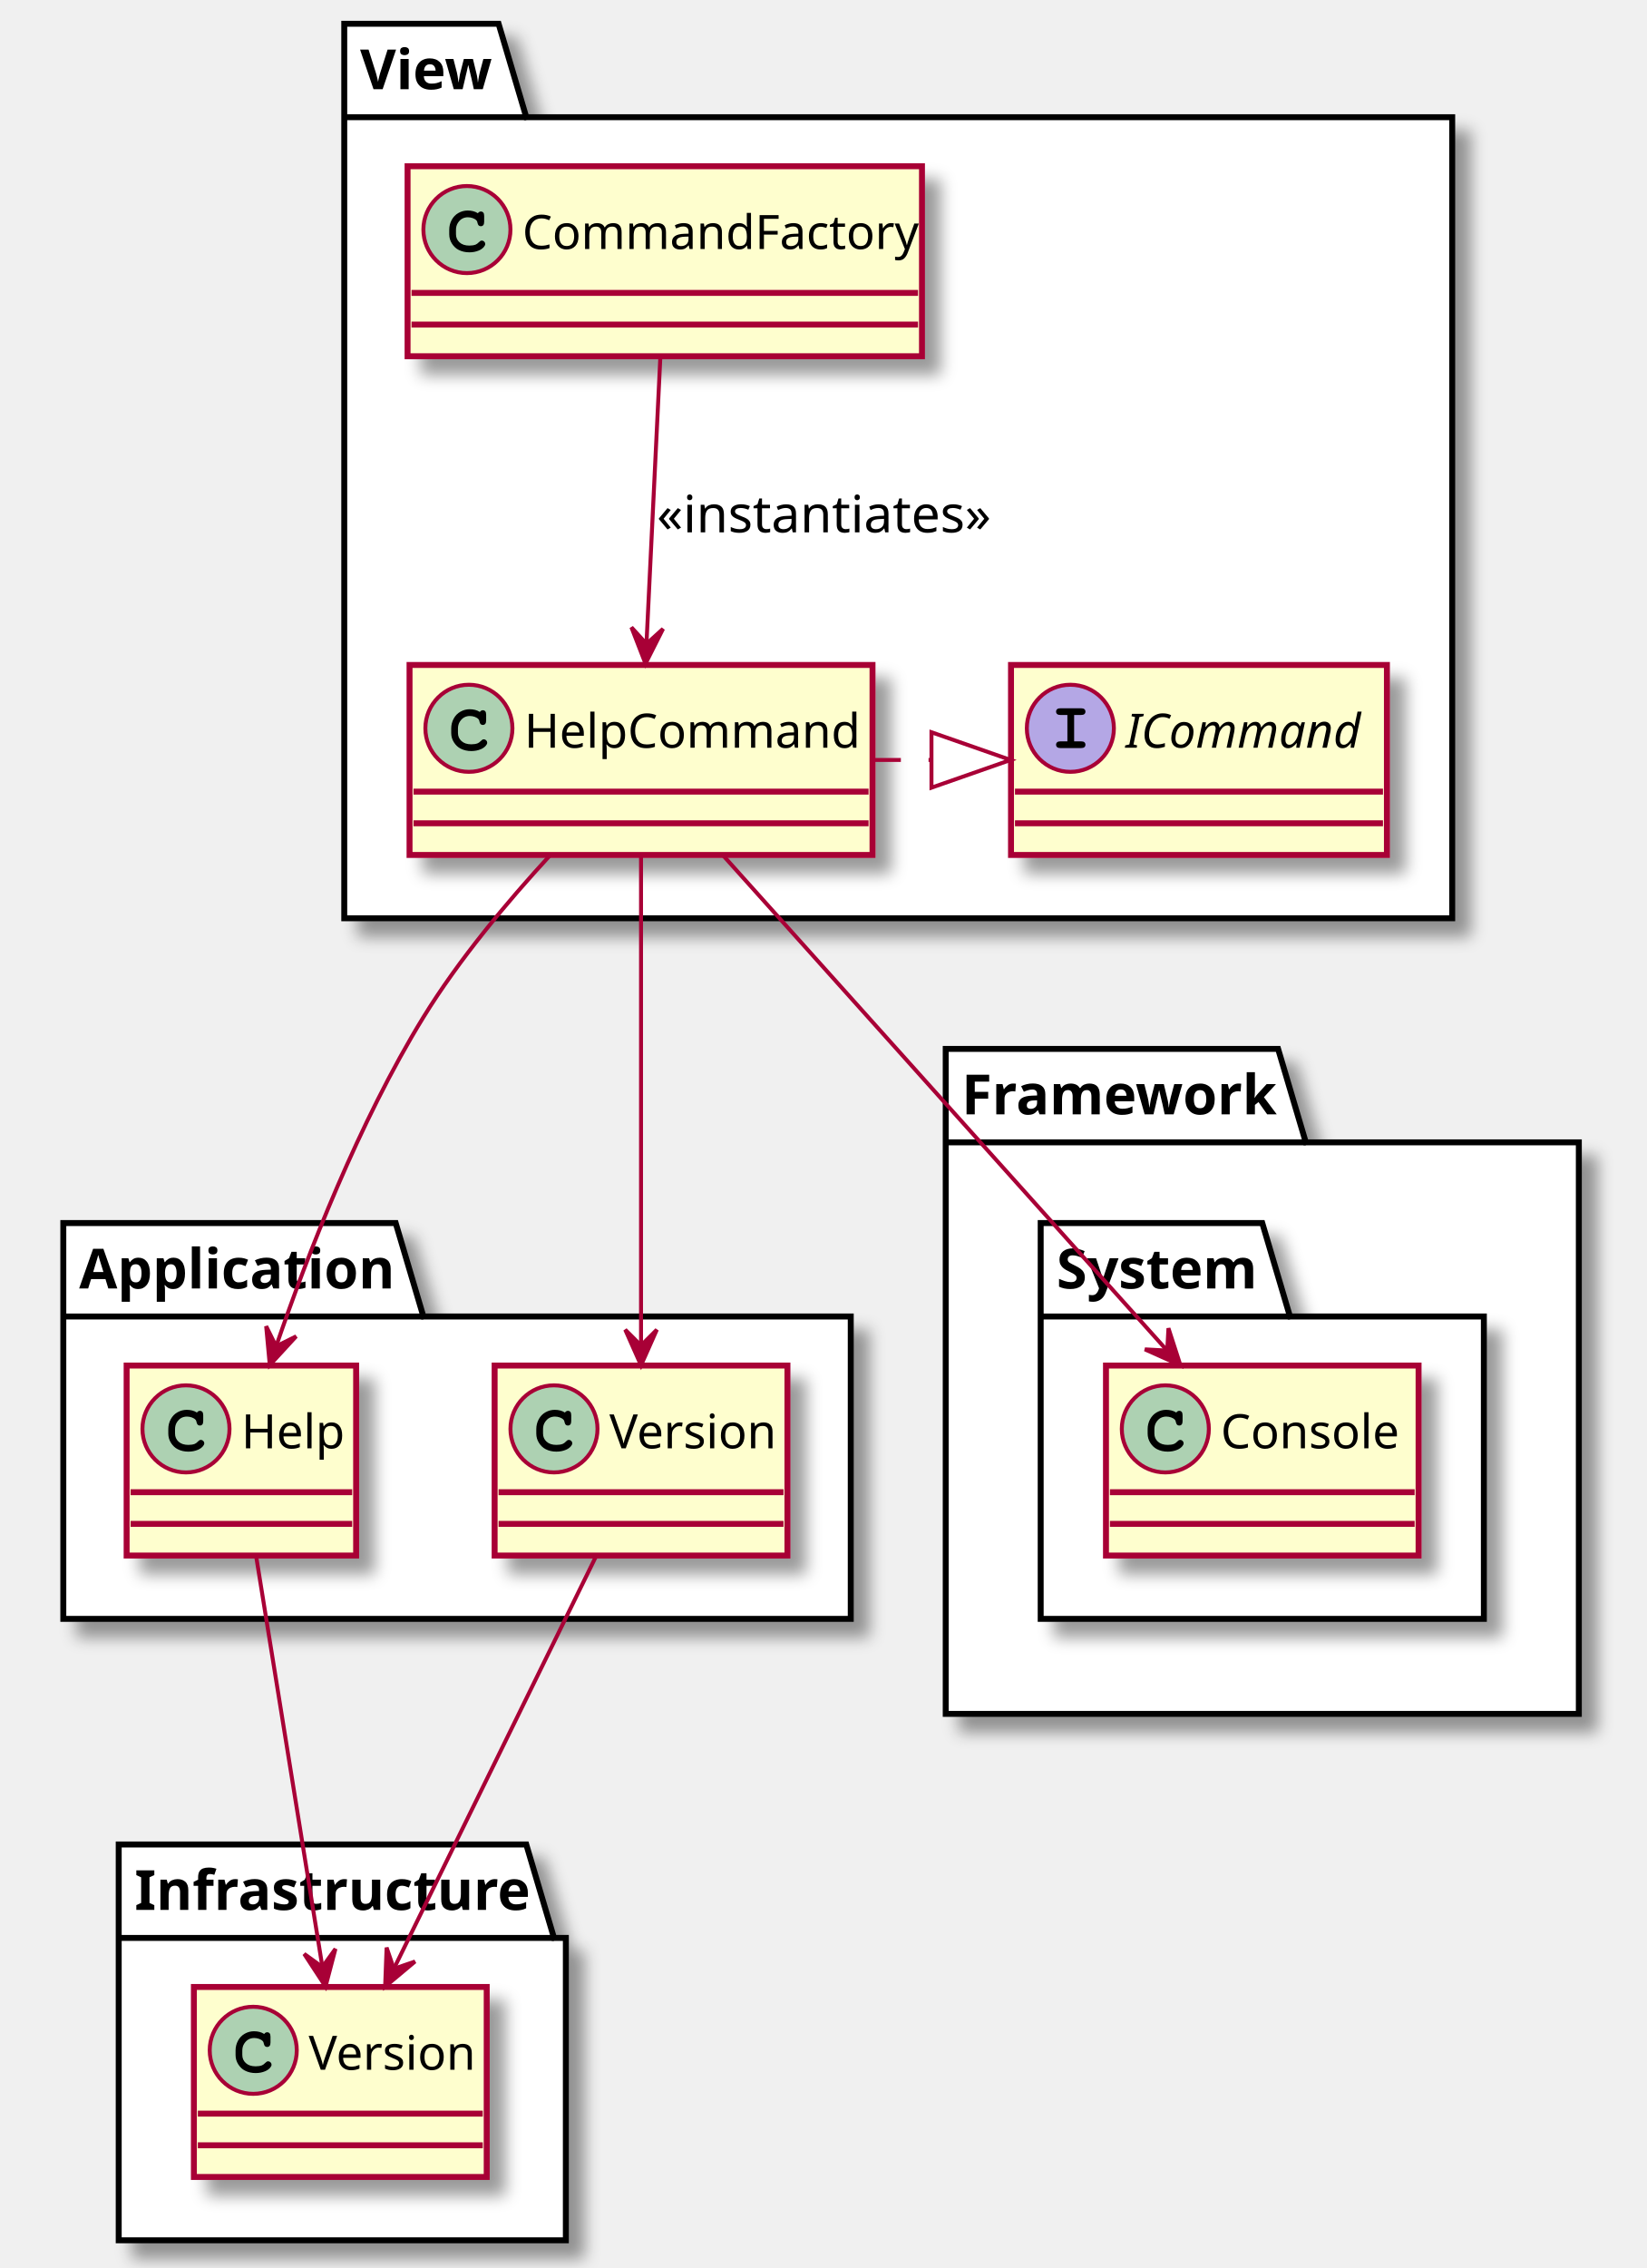
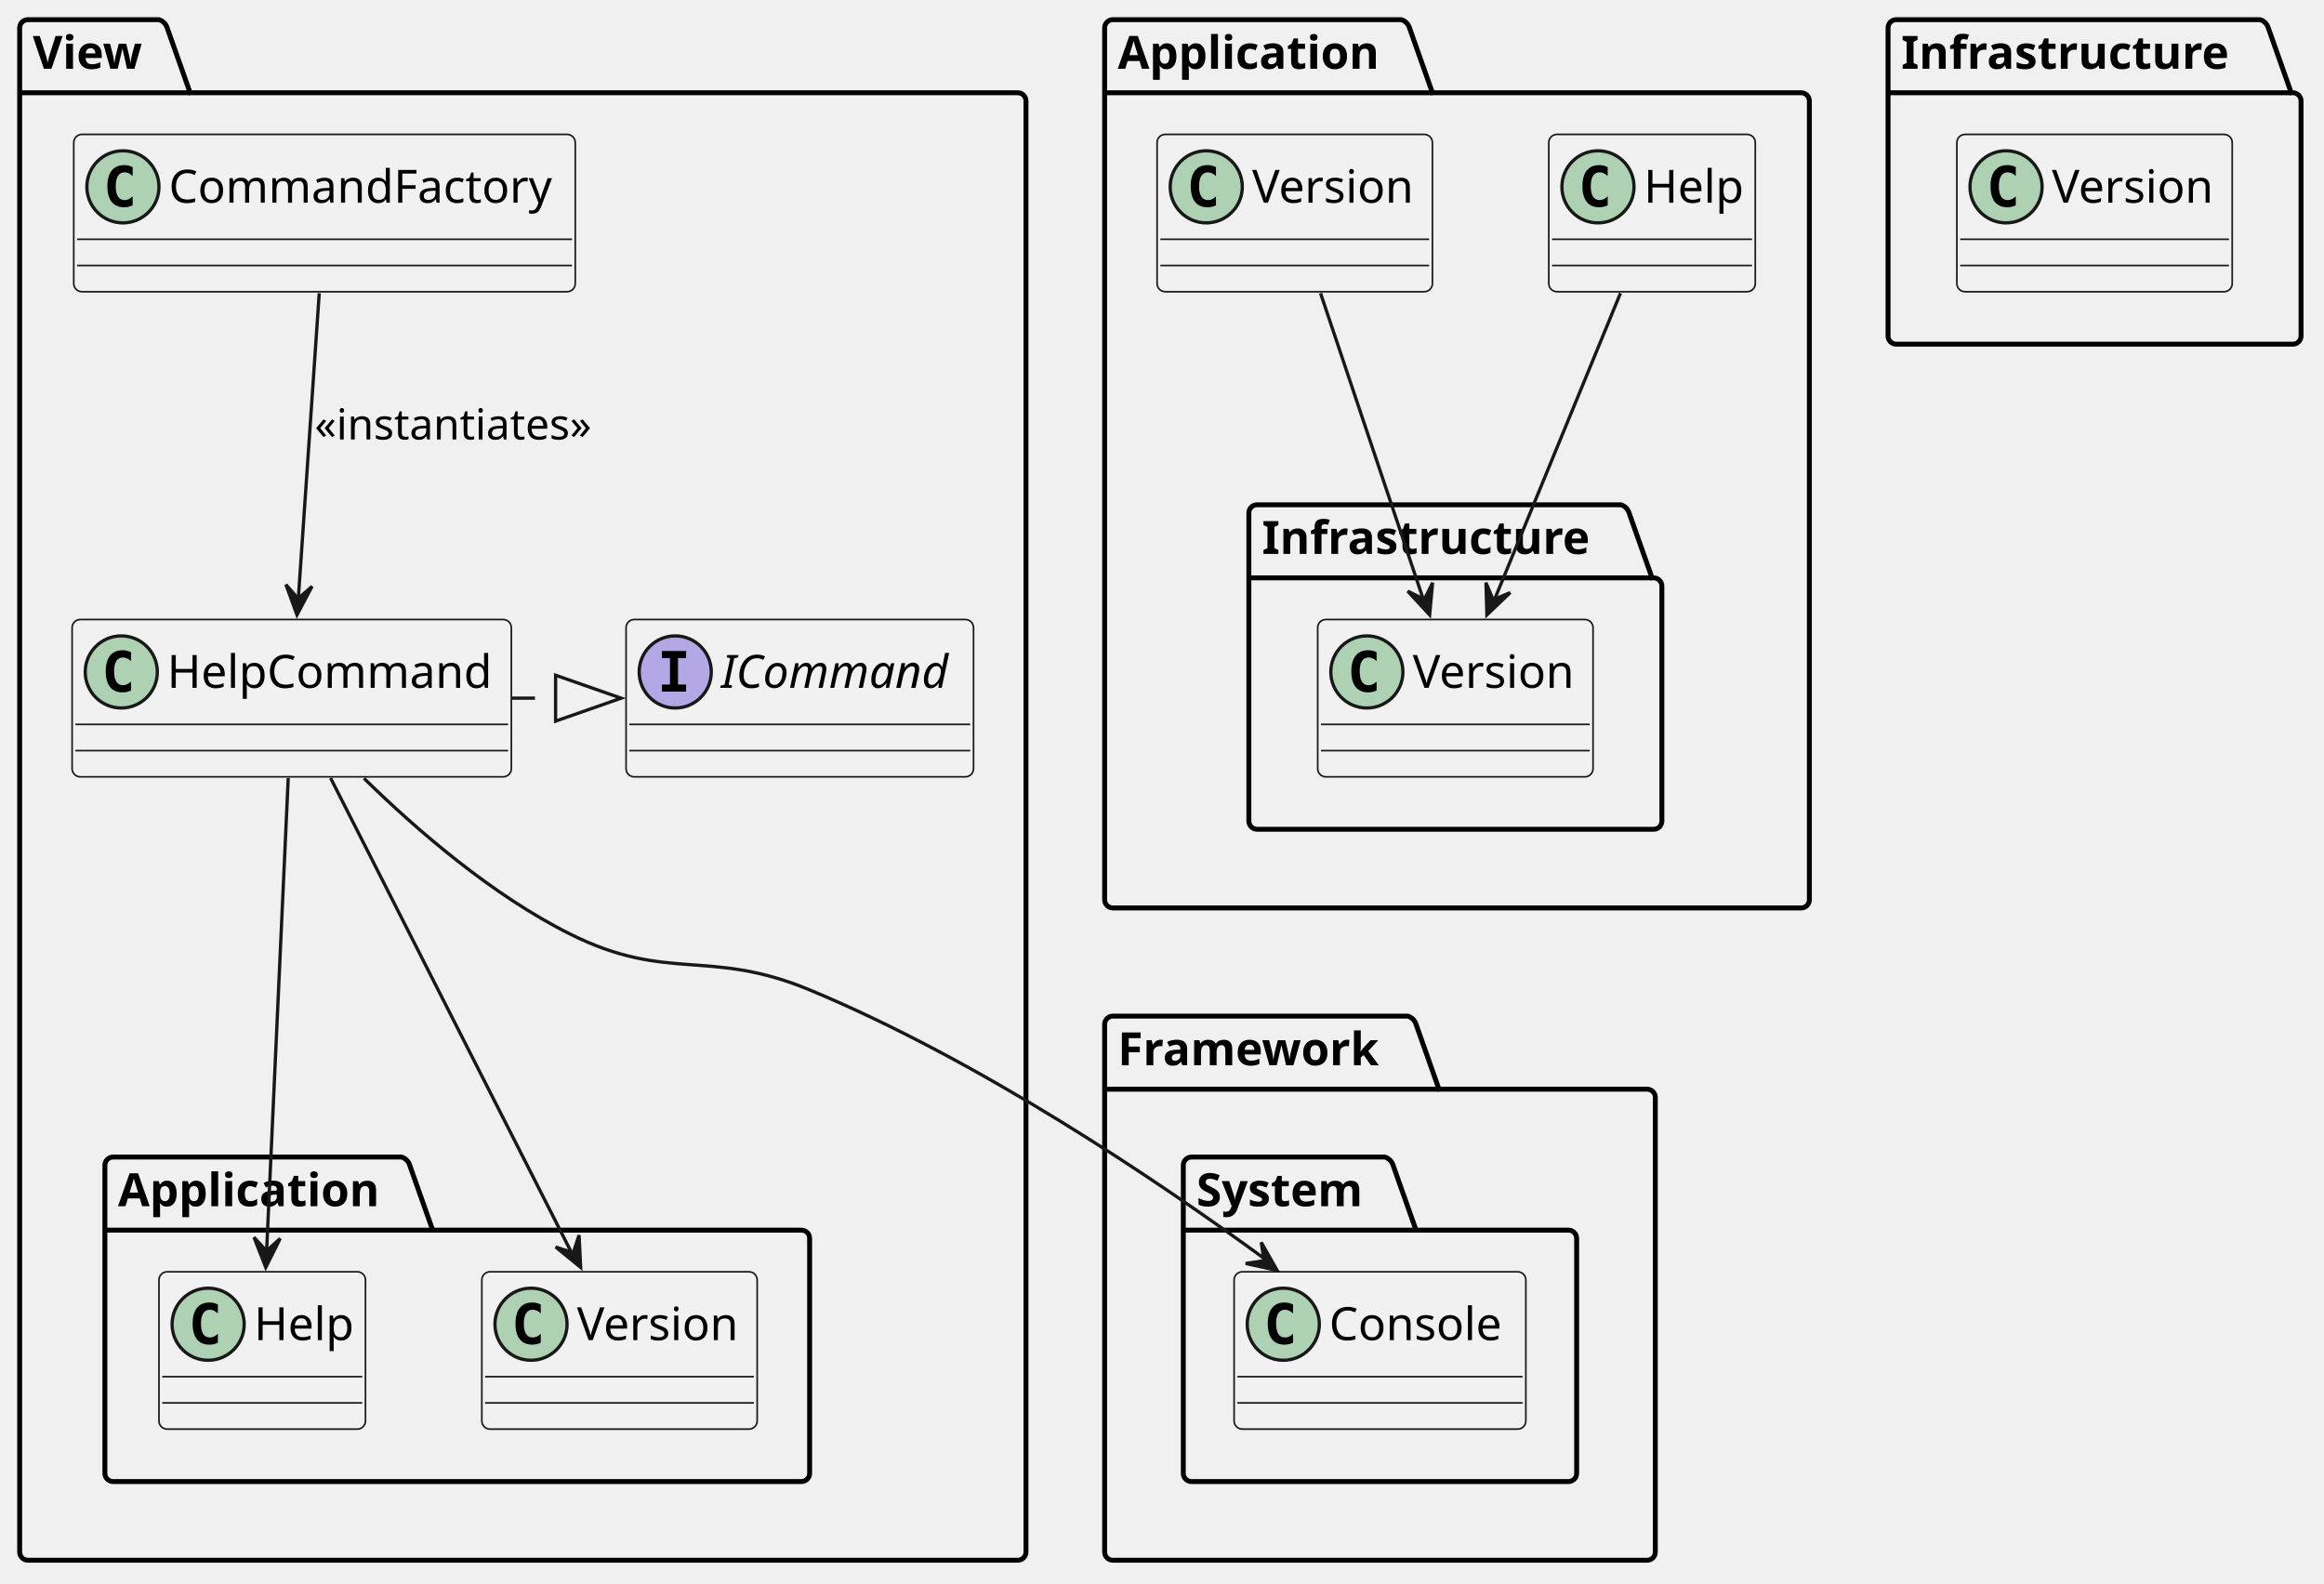
- <svg xmlns="http://www.w3.org/2000/svg" contentScriptType="application/ecmascript" contentStyleType="text/css" height="573px" preserveAspectRatio="none" style="width:416px;height:573px;background:#FFFFFF;" version="1.1" viewBox="0 0 416 573" width="416px" zoomAndPan="magnify">
-   <defs>
-     <filter height="300%" id="f1l2tj069laxay" width="300%" x="-1" y="-1">
-       <feGaussianBlur result="blurOut" stdDeviation="2.0" />
-       <feColorMatrix in="blurOut" result="blurOut2" type="matrix" values="0 0 0 0 0 0 0 0 0 0 0 0 0 0 0 0 0 0 .4 0" />
-       <feOffset dx="4.0" dy="4.0" in="blurOut2" result="blurOut3" />
-       <feBlend in="SourceGraphic" in2="blurOut3" mode="normal" />
-     </filter>
-   </defs>
+ <svg xmlns="http://www.w3.org/2000/svg" contentStyleType="text/css" height="483px" preserveAspectRatio="none" style="width:709px;height:483px;background:#FFFFFF;" version="1.1" viewBox="0 0 709 483" width="709px" zoomAndPan="magnify">
+   <defs />
  <g>
-     <polygon fill="#FFFFFF" filter="url(#f1l2tj069laxay)" points="87,6,126,6,133,29.609,367,29.609,367,232,87,232,87,6" style="stroke:#000000;stroke-width:1.5;" />
-     <line style="stroke:#000000;stroke-width:1.5;" x1="87" x2="133" y1="29.609" y2="29.609" />
-     <text fill="#000000" font-family="sans-serif" font-size="14" font-weight="bold" lengthAdjust="spacing" textLength="33" x="91" y="22.533">View</text>
-     <polygon fill="#FFFFFF" filter="url(#f1l2tj069laxay)" points="16,309,100,309,107,332.609,215,332.609,215,409,16,409,16,309" style="stroke:#000000;stroke-width:1.5;" />
-     <line style="stroke:#000000;stroke-width:1.5;" x1="16" x2="107" y1="332.609" y2="332.609" />
-     <text fill="#000000" font-family="sans-serif" font-size="14" font-weight="bold" lengthAdjust="spacing" textLength="78" x="20" y="325.533">Application</text>
-     <polygon fill="#FFFFFF" filter="url(#f1l2tj069laxay)" points="30,466,133,466,140,489.609,143,489.609,143,566,30,566,30,466" style="stroke:#000000;stroke-width:1.5;" />
-     <line style="stroke:#000000;stroke-width:1.5;" x1="30" x2="140" y1="489.609" y2="489.609" />
-     <text fill="#000000" font-family="sans-serif" font-size="14" font-weight="bold" lengthAdjust="spacing" textLength="97" x="34" y="482.533">Infrastructure</text>
-     <polygon fill="#FFFFFF" filter="url(#f1l2tj069laxay)" points="239,265,323,265,330,288.609,399,288.609,399,433,239,433,239,265" style="stroke:#000000;stroke-width:1.5;" />
-     <line style="stroke:#000000;stroke-width:1.5;" x1="239" x2="330" y1="288.609" y2="288.609" />
-     <text fill="#000000" font-family="sans-serif" font-size="14" font-weight="bold" lengthAdjust="spacing" textLength="78" x="243" y="281.533">Framework</text>
-     <polygon fill="#FFFFFF" filter="url(#f1l2tj069laxay)" points="263,309,319,309,326,332.609,375,332.609,375,409,263,409,263,309" style="stroke:#000000;stroke-width:1.5;" />
-     <line style="stroke:#000000;stroke-width:1.5;" x1="263" x2="326" y1="332.609" y2="332.609" />
-     <text fill="#000000" font-family="sans-serif" font-size="14" font-weight="bold" lengthAdjust="spacing" textLength="50" x="267" y="325.533">System</text>
-     <rect codeLine="3" fill="#FEFECE" filter="url(#f1l2tj069laxay)" height="48" id="View.CommandFactory" style="stroke:#A80036;stroke-width:1.5;" width="130" x="103" y="42" />
-     <ellipse cx="118" cy="58" fill="#ADD1B2" rx="11" ry="11" style="stroke:#A80036;stroke-width:1.0;" />
-     <path d="M120.766,53.875 Q120.922,53.656 121.109,53.547 Q121.297,53.438 121.516,53.438 Q121.891,53.438 122.125,53.695 Q122.359,53.953 122.359,54.562 L122.359,56.016 Q122.359,56.625 122.125,56.891 Q121.891,57.156 121.516,57.156 Q121.172,57.156 120.969,56.953 Q120.766,56.766 120.656,56.25 Q120.609,55.891 120.422,55.703 Q120.094,55.328 119.484,55.109 Q118.875,54.891 118.25,54.891 Q117.484,54.891 116.852,55.219 Q116.219,55.547 115.727,56.297 Q115.234,57.047 115.234,58.078 L115.234,59.172 Q115.234,60.406 116.125,61.227 Q117.016,62.047 118.609,62.047 Q119.547,62.047 120.203,61.797 Q120.594,61.641 121.016,61.203 Q121.281,60.938 121.43,60.859 Q121.578,60.781 121.781,60.781 Q122.109,60.781 122.367,61.039 Q122.625,61.297 122.625,61.641 Q122.625,61.984 122.281,62.391 Q121.781,62.969 120.984,63.297 Q119.906,63.75 118.609,63.75 Q117.094,63.75 115.891,63.125 Q114.906,62.625 114.219,61.555 Q113.531,60.484 113.531,59.203 L113.531,58.047 Q113.531,56.719 114.148,55.57 Q114.766,54.422 115.859,53.805 Q116.953,53.188 118.188,53.188 Q118.922,53.188 119.57,53.352 Q120.219,53.516 120.766,53.875 Z " fill="#000000" />
-     <text fill="#000000" font-family="sans-serif" font-size="12" lengthAdjust="spacing" textLength="98" x="132" y="62.91">CommandFactory</text>
-     <line style="stroke:#A80036;stroke-width:1.5;" x1="104" x2="232" y1="74" y2="74" />
-     <line style="stroke:#A80036;stroke-width:1.5;" x1="104" x2="232" y1="82" y2="82" />
-     <rect codeLine="5" fill="#FEFECE" filter="url(#f1l2tj069laxay)" height="48" id="View.ICommand" style="stroke:#A80036;stroke-width:1.5;" width="95" x="255.5" y="168" />
-     <ellipse cx="270.5" cy="184" fill="#B4A7E5" rx="11" ry="11" style="stroke:#A80036;stroke-width:1.0;" />
-     <path d="M271.453,180.641 L271.453,187.297 L273.172,187.297 Q273.781,187.297 274.047,187.531 Q274.312,187.766 274.312,188.156 Q274.312,188.531 274.047,188.766 Q273.781,189 273.172,189 L268.031,189 Q267.422,189 267.156,188.766 Q266.891,188.531 266.891,188.141 Q266.891,187.766 267.156,187.531 Q267.422,187.297 268.031,187.297 L269.75,187.297 L269.75,180.641 L268.031,180.641 Q267.422,180.641 267.156,180.406 Q266.891,180.172 266.891,179.781 Q266.891,179.406 267.156,179.172 Q267.422,178.938 268.031,178.938 L273.172,178.938 Q273.781,178.938 274.047,179.172 Q274.312,179.406 274.312,179.781 Q274.312,180.172 274.047,180.406 Q273.781,180.641 273.172,180.641 L271.453,180.641 Z " fill="#000000" />
-     <text fill="#000000" font-family="sans-serif" font-size="12" font-style="italic" lengthAdjust="spacing" textLength="63" x="284.5" y="188.91">ICommand</text>
-     <line style="stroke:#A80036;stroke-width:1.5;" x1="256.5" x2="349.5" y1="200" y2="200" />
-     <line style="stroke:#A80036;stroke-width:1.5;" x1="256.5" x2="349.5" y1="208" y2="208" />
-     <rect codeLine="6" fill="#FEFECE" filter="url(#f1l2tj069laxay)" height="48" id="View.HelpCommand" style="stroke:#A80036;stroke-width:1.5;" width="117" x="103.5" y="168" />
-     <ellipse cx="118.5" cy="184" fill="#ADD1B2" rx="11" ry="11" style="stroke:#A80036;stroke-width:1.0;" />
-     <path d="M121.266,179.875 Q121.422,179.656 121.609,179.547 Q121.797,179.438 122.016,179.438 Q122.391,179.438 122.625,179.695 Q122.859,179.953 122.859,180.562 L122.859,182.016 Q122.859,182.625 122.625,182.891 Q122.391,183.156 122.016,183.156 Q121.672,183.156 121.469,182.953 Q121.266,182.766 121.156,182.25 Q121.109,181.891 120.922,181.703 Q120.594,181.328 119.984,181.109 Q119.375,180.891 118.75,180.891 Q117.984,180.891 117.352,181.219 Q116.719,181.547 116.227,182.297 Q115.734,183.047 115.734,184.078 L115.734,185.172 Q115.734,186.406 116.625,187.227 Q117.516,188.047 119.109,188.047 Q120.047,188.047 120.703,187.797 Q121.094,187.641 121.516,187.203 Q121.781,186.938 121.93,186.859 Q122.078,186.781 122.281,186.781 Q122.609,186.781 122.867,187.039 Q123.125,187.297 123.125,187.641 Q123.125,187.984 122.781,188.391 Q122.281,188.969 121.484,189.297 Q120.406,189.75 119.109,189.75 Q117.594,189.75 116.391,189.125 Q115.406,188.625 114.719,187.555 Q114.031,186.484 114.031,185.203 L114.031,184.047 Q114.031,182.719 114.648,181.57 Q115.266,180.422 116.359,179.805 Q117.453,179.188 118.688,179.188 Q119.422,179.188 120.07,179.352 Q120.719,179.516 121.266,179.875 Z " fill="#000000" />
-     <text fill="#000000" font-family="sans-serif" font-size="12" lengthAdjust="spacing" textLength="85" x="132.5" y="188.91">HelpCommand</text>
-     <line style="stroke:#A80036;stroke-width:1.5;" x1="104.5" x2="219.5" y1="200" y2="200" />
-     <line style="stroke:#A80036;stroke-width:1.5;" x1="104.5" x2="219.5" y1="208" y2="208" />
-     <rect codeLine="19" fill="#FEFECE" filter="url(#f1l2tj069laxay)" height="48" id="Application.Help" style="stroke:#A80036;stroke-width:1.5;" width="58" x="32" y="345" />
-     <ellipse cx="47" cy="361" fill="#ADD1B2" rx="11" ry="11" style="stroke:#A80036;stroke-width:1.0;" />
-     <path d="M49.766,356.875 Q49.922,356.656 50.109,356.547 Q50.297,356.438 50.516,356.438 Q50.891,356.438 51.125,356.695 Q51.359,356.953 51.359,357.562 L51.359,359.016 Q51.359,359.625 51.125,359.891 Q50.891,360.156 50.516,360.156 Q50.172,360.156 49.969,359.953 Q49.766,359.766 49.656,359.25 Q49.609,358.891 49.422,358.703 Q49.094,358.328 48.484,358.109 Q47.875,357.891 47.25,357.891 Q46.484,357.891 45.852,358.219 Q45.219,358.547 44.727,359.297 Q44.234,360.047 44.234,361.078 L44.234,362.172 Q44.234,363.406 45.125,364.227 Q46.016,365.047 47.609,365.047 Q48.547,365.047 49.203,364.797 Q49.594,364.641 50.016,364.203 Q50.281,363.938 50.43,363.859 Q50.578,363.781 50.781,363.781 Q51.109,363.781 51.367,364.039 Q51.625,364.297 51.625,364.641 Q51.625,364.984 51.281,365.391 Q50.781,365.969 49.984,366.297 Q48.906,366.75 47.609,366.75 Q46.094,366.75 44.891,366.125 Q43.906,365.625 43.219,364.555 Q42.531,363.484 42.531,362.203 L42.531,361.047 Q42.531,359.719 43.148,358.57 Q43.766,357.422 44.859,356.805 Q45.953,356.188 47.188,356.188 Q47.922,356.188 48.57,356.352 Q49.219,356.516 49.766,356.875 Z " fill="#000000" />
-     <text fill="#000000" font-family="sans-serif" font-size="12" lengthAdjust="spacing" textLength="26" x="61" y="365.91">Help</text>
-     <line style="stroke:#A80036;stroke-width:1.5;" x1="33" x2="89" y1="377" y2="377" />
-     <line style="stroke:#A80036;stroke-width:1.5;" x1="33" x2="89" y1="385" y2="385" />
-     <rect codeLine="20" fill="#FEFECE" filter="url(#f1l2tj069laxay)" height="48" id="Application.Version" style="stroke:#A80036;stroke-width:1.5;" width="74" x="125" y="345" />
-     <ellipse cx="140" cy="361" fill="#ADD1B2" rx="11" ry="11" style="stroke:#A80036;stroke-width:1.0;" />
-     <path d="M142.766,356.875 Q142.922,356.656 143.109,356.547 Q143.297,356.438 143.516,356.438 Q143.891,356.438 144.125,356.695 Q144.359,356.953 144.359,357.562 L144.359,359.016 Q144.359,359.625 144.125,359.891 Q143.891,360.156 143.516,360.156 Q143.172,360.156 142.969,359.953 Q142.766,359.766 142.656,359.25 Q142.609,358.891 142.422,358.703 Q142.094,358.328 141.484,358.109 Q140.875,357.891 140.25,357.891 Q139.484,357.891 138.852,358.219 Q138.219,358.547 137.727,359.297 Q137.234,360.047 137.234,361.078 L137.234,362.172 Q137.234,363.406 138.125,364.227 Q139.016,365.047 140.609,365.047 Q141.547,365.047 142.203,364.797 Q142.594,364.641 143.016,364.203 Q143.281,363.938 143.43,363.859 Q143.578,363.781 143.781,363.781 Q144.109,363.781 144.367,364.039 Q144.625,364.297 144.625,364.641 Q144.625,364.984 144.281,365.391 Q143.781,365.969 142.984,366.297 Q141.906,366.75 140.609,366.75 Q139.094,366.75 137.891,366.125 Q136.906,365.625 136.219,364.555 Q135.531,363.484 135.531,362.203 L135.531,361.047 Q135.531,359.719 136.148,358.57 Q136.766,357.422 137.859,356.805 Q138.953,356.188 140.188,356.188 Q140.922,356.188 141.57,356.352 Q142.219,356.516 142.766,356.875 Z " fill="#000000" />
-     <text fill="#000000" font-family="sans-serif" font-size="12" lengthAdjust="spacing" textLength="42" x="154" y="365.91">Version</text>
-     <line style="stroke:#A80036;stroke-width:1.5;" x1="126" x2="198" y1="377" y2="377" />
-     <line style="stroke:#A80036;stroke-width:1.5;" x1="126" x2="198" y1="385" y2="385" />
-     <rect codeLine="27" fill="#FEFECE" filter="url(#f1l2tj069laxay)" height="48" id="Infrastructure.Version" style="stroke:#A80036;stroke-width:1.5;" width="74" x="49" y="502" />
-     <ellipse cx="64" cy="518" fill="#ADD1B2" rx="11" ry="11" style="stroke:#A80036;stroke-width:1.0;" />
-     <path d="M66.766,513.875 Q66.922,513.656 67.109,513.547 Q67.297,513.438 67.516,513.438 Q67.891,513.438 68.125,513.695 Q68.359,513.953 68.359,514.562 L68.359,516.016 Q68.359,516.625 68.125,516.891 Q67.891,517.156 67.516,517.156 Q67.172,517.156 66.969,516.953 Q66.766,516.766 66.656,516.25 Q66.609,515.891 66.422,515.703 Q66.094,515.328 65.484,515.109 Q64.875,514.891 64.25,514.891 Q63.484,514.891 62.852,515.219 Q62.219,515.547 61.727,516.297 Q61.234,517.047 61.234,518.078 L61.234,519.172 Q61.234,520.406 62.125,521.227 Q63.016,522.047 64.609,522.047 Q65.547,522.047 66.203,521.797 Q66.594,521.641 67.016,521.203 Q67.281,520.938 67.43,520.859 Q67.578,520.781 67.781,520.781 Q68.109,520.781 68.367,521.039 Q68.625,521.297 68.625,521.641 Q68.625,521.984 68.281,522.391 Q67.781,522.969 66.984,523.297 Q65.906,523.75 64.609,523.75 Q63.094,523.75 61.891,523.125 Q60.906,522.625 60.219,521.555 Q59.531,520.484 59.531,519.203 L59.531,518.047 Q59.531,516.719 60.148,515.57 Q60.766,514.422 61.859,513.805 Q62.953,513.188 64.188,513.188 Q64.922,513.188 65.57,513.352 Q66.219,513.516 66.766,513.875 Z " fill="#000000" />
-     <text fill="#000000" font-family="sans-serif" font-size="12" lengthAdjust="spacing" textLength="42" x="78" y="522.91">Version</text>
-     <line style="stroke:#A80036;stroke-width:1.5;" x1="50" x2="122" y1="534" y2="534" />
-     <line style="stroke:#A80036;stroke-width:1.5;" x1="50" x2="122" y1="542" y2="542" />
-     <rect codeLine="32" fill="#FEFECE" filter="url(#f1l2tj069laxay)" height="48" id="Framework.System.Console" style="stroke:#A80036;stroke-width:1.5;" width="79" x="279.5" y="345" />
-     <ellipse cx="294.5" cy="361" fill="#ADD1B2" rx="11" ry="11" style="stroke:#A80036;stroke-width:1.0;" />
-     <path d="M297.266,356.875 Q297.422,356.656 297.609,356.547 Q297.797,356.438 298.016,356.438 Q298.391,356.438 298.625,356.695 Q298.859,356.953 298.859,357.562 L298.859,359.016 Q298.859,359.625 298.625,359.891 Q298.391,360.156 298.016,360.156 Q297.672,360.156 297.469,359.953 Q297.266,359.766 297.156,359.25 Q297.109,358.891 296.922,358.703 Q296.594,358.328 295.984,358.109 Q295.375,357.891 294.75,357.891 Q293.984,357.891 293.352,358.219 Q292.719,358.547 292.227,359.297 Q291.734,360.047 291.734,361.078 L291.734,362.172 Q291.734,363.406 292.625,364.227 Q293.516,365.047 295.109,365.047 Q296.047,365.047 296.703,364.797 Q297.094,364.641 297.516,364.203 Q297.781,363.938 297.93,363.859 Q298.078,363.781 298.281,363.781 Q298.609,363.781 298.867,364.039 Q299.125,364.297 299.125,364.641 Q299.125,364.984 298.781,365.391 Q298.281,365.969 297.484,366.297 Q296.406,366.75 295.109,366.75 Q293.594,366.75 292.391,366.125 Q291.406,365.625 290.719,364.555 Q290.031,363.484 290.031,362.203 L290.031,361.047 Q290.031,359.719 290.648,358.57 Q291.266,357.422 292.359,356.805 Q293.453,356.188 294.688,356.188 Q295.422,356.188 296.07,356.352 Q296.719,356.516 297.266,356.875 Z " fill="#000000" />
-     <text fill="#000000" font-family="sans-serif" font-size="12" lengthAdjust="spacing" textLength="47" x="308.5" y="365.91">Console</text>
-     <line style="stroke:#A80036;stroke-width:1.5;" x1="280.5" x2="357.5" y1="377" y2="377" />
-     <line style="stroke:#A80036;stroke-width:1.5;" x1="280.5" x2="357.5" y1="385" y2="385" />
-     <path codeLine="8" d="M220.66,192 C225.54,192 230.43,192 235.31,192 " fill="none" id="View.HelpCommand-to-View.ICommand" style="stroke:#A80036;stroke-width:1.0;stroke-dasharray:7.0,7.0;" />
-     <polygon fill="none" points="235.4,185,255.4,192,235.4,199,235.4,185" style="stroke:#A80036;stroke-width:1.0;" />
-     <path codeLine="10" d="M166.89,90.03 C165.89,110.52 164.44,140.56 163.38,162.55 " fill="none" id="View.CommandFactory-to-View.HelpCommand" style="stroke:#A80036;stroke-width:1.0;" />
-     <polygon fill="#A80036" points="163.13,167.67,167.562,158.875,163.373,162.676,159.571,158.487,163.13,167.67" style="stroke:#A80036;stroke-width:1.0;" />
-     <text fill="#000000" font-family="sans-serif" font-size="13" lengthAdjust="spacing" textLength="81" x="166" y="134.495">«instantiates»</text>
-     <path codeLine="12" d="M138.91,216.2 C128.24,227.78 115.98,242.4 107,257 C90.68,283.54 77.74,316.9 69.8,340.09 " fill="none" id="View.HelpCommand-to-Application.Help" style="stroke:#A80036;stroke-width:1.0;" />
-     <polygon fill="#A80036" points="68.18,344.87,74.847,337.621,69.778,340.132,67.267,335.064,68.18,344.87" style="stroke:#A80036;stroke-width:1.0;" />
-     <path codeLine="13" d="M162,216.24 C162,248.1 162,305.29 162,339.64 " fill="none" id="View.HelpCommand-to-Application.Version" style="stroke:#A80036;stroke-width:1.0;" />
-     <polygon fill="#A80036" points="162,344.94,166,335.94,162,339.94,158,335.94,162,344.94" style="stroke:#A80036;stroke-width:1.0;" />
-     <path codeLine="22" d="M64.74,393.21 C69.21,420.91 76.68,467.21 81.47,496.91 " fill="none" id="Application.Help-to-Infrastructure.Version" style="stroke:#A80036;stroke-width:1.0;" />
-     <polygon fill="#A80036" points="82.27,501.89,84.776,492.365,81.469,496.955,76.88,493.647,82.27,501.89" style="stroke:#A80036;stroke-width:1.0;" />
-     <path codeLine="23" d="M150.62,393.21 C136.98,421.02 114.15,467.59 99.59,497.28 " fill="none" id="Application.Version-to-Infrastructure.Version" style="stroke:#A80036;stroke-width:1.0;" />
-     <polygon fill="#A80036" points="97.33,501.89,104.884,495.571,99.532,497.401,97.702,492.048,97.33,501.89" style="stroke:#A80036;stroke-width:1.0;" />
-     <path codeLine="34" d="M182.85,216.24 C211.78,248.49 264.01,306.71 294.68,340.9 " fill="none" id="View.HelpCommand-to-Framework.System.Console" style="stroke:#A80036;stroke-width:1.0;" />
-     <polygon fill="#A80036" points="298.32,344.94,295.29,335.569,294.982,341.217,289.334,340.909,298.32,344.94" style="stroke:#A80036;stroke-width:1.0;" />
+     <g id="cluster_View">
+       <path d="M8.5,6 L48.5,6 A3.75,3.75 0 0 1 51,8.5 L58,28.297 L310.5,28.297 A2.5,2.5 0 0 1 313,30.797 L313,473.5 A2.5,2.5 0 0 1 310.5,476 L8.5,476 A2.5,2.5 0 0 1 6,473.5 L6,8.5 A2.5,2.5 0 0 1 8.5,6 " fill="none" style="stroke:#000000;stroke-width:1.5;" />
+       <line style="stroke:#000000;stroke-width:1.5;" x1="6" x2="58" y1="28.297" y2="28.297" />
+       <text fill="#000000" font-family="sans-serif" font-size="14" font-weight="bold" lengthAdjust="spacing" textLength="39" x="10" y="20.995">View</text>
+     </g>
+     <g id="cluster_Application">
+       <path d="M34.5,353 L122.5,353 A3.75,3.75 0 0 1 125,355.5 L132,375.297 L244.5,375.297 A2.5,2.5 0 0 1 247,377.797 L247,449.5 A2.5,2.5 0 0 1 244.5,452 L34.5,452 A2.5,2.5 0 0 1 32,449.5 L32,355.5 A2.5,2.5 0 0 1 34.5,353 " fill="none" style="stroke:#000000;stroke-width:1.5;" />
+       <line style="stroke:#000000;stroke-width:1.5;" x1="32" x2="132" y1="375.297" y2="375.297" />
+       <text fill="#000000" font-family="sans-serif" font-size="14" font-weight="bold" lengthAdjust="spacing" textLength="87" x="36" y="367.995">Application</text>
+     </g>
+     <g id="cluster_Application">
+       <path d="M339.5,6 L427.5,6 A3.75,3.75 0 0 1 430,8.5 L437,28.297 L549.5,28.297 A2.5,2.5 0 0 1 552,30.797 L552,274.5 A2.5,2.5 0 0 1 549.5,277 L339.5,277 A2.5,2.5 0 0 1 337,274.5 L337,8.5 A2.5,2.5 0 0 1 339.5,6 " fill="none" style="stroke:#000000;stroke-width:1.5;" />
+       <line style="stroke:#000000;stroke-width:1.5;" x1="337" x2="437" y1="28.297" y2="28.297" />
+       <text fill="#000000" font-family="sans-serif" font-size="14" font-weight="bold" lengthAdjust="spacing" textLength="87" x="341" y="20.995">Application</text>
+     </g>
+     <g id="cluster_Infrastructure">
+       <path d="M383.5,154 L494.5,154 A3.75,3.75 0 0 1 497,156.5 L504,176.297 L504.5,176.297 A2.5,2.5 0 0 1 507,178.797 L507,250.5 A2.5,2.5 0 0 1 504.5,253 L383.5,253 A2.5,2.5 0 0 1 381,250.5 L381,156.5 A2.5,2.5 0 0 1 383.5,154 " fill="none" style="stroke:#000000;stroke-width:1.5;" />
+       <line style="stroke:#000000;stroke-width:1.5;" x1="381" x2="504" y1="176.297" y2="176.297" />
+       <text fill="#000000" font-family="sans-serif" font-size="14" font-weight="bold" lengthAdjust="spacing" textLength="110" x="385" y="168.995">Infrastructure</text>
+     </g>
+     <g id="cluster_Infrastructure">
+       <path d="M578.5,6 L689.5,6 A3.75,3.75 0 0 1 692,8.5 L699,28.297 L699.5,28.297 A2.5,2.5 0 0 1 702,30.797 L702,102.5 A2.5,2.5 0 0 1 699.5,105 L578.5,105 A2.5,2.5 0 0 1 576,102.5 L576,8.5 A2.5,2.5 0 0 1 578.5,6 " fill="none" style="stroke:#000000;stroke-width:1.5;" />
+       <line style="stroke:#000000;stroke-width:1.5;" x1="576" x2="699" y1="28.297" y2="28.297" />
+       <text fill="#000000" font-family="sans-serif" font-size="14" font-weight="bold" lengthAdjust="spacing" textLength="110" x="580" y="20.995">Infrastructure</text>
+     </g>
+     <g id="cluster_Framework">
+       <path d="M339.5,310 L429.5,310 A3.75,3.75 0 0 1 432,312.5 L439,332.297 L502.5,332.297 A2.5,2.5 0 0 1 505,334.797 L505,473.5 A2.5,2.5 0 0 1 502.5,476 L339.5,476 A2.5,2.5 0 0 1 337,473.5 L337,312.5 A2.5,2.5 0 0 1 339.5,310 " fill="none" style="stroke:#000000;stroke-width:1.5;" />
+       <line style="stroke:#000000;stroke-width:1.5;" x1="337" x2="439" y1="332.297" y2="332.297" />
+       <text fill="#000000" font-family="sans-serif" font-size="14" font-weight="bold" lengthAdjust="spacing" textLength="89" x="341" y="324.995">Framework</text>
+     </g>
+     <g id="cluster_System">
+       <path d="M363.5,353 L422.5,353 A3.75,3.75 0 0 1 425,355.5 L432,375.297 L478.5,375.297 A2.5,2.5 0 0 1 481,377.797 L481,449.5 A2.5,2.5 0 0 1 478.5,452 L363.5,452 A2.5,2.5 0 0 1 361,449.5 L361,355.5 A2.5,2.5 0 0 1 363.5,353 " fill="none" style="stroke:#000000;stroke-width:1.5;" />
+       <line style="stroke:#000000;stroke-width:1.5;" x1="361" x2="432" y1="375.297" y2="375.297" />
+       <text fill="#000000" font-family="sans-serif" font-size="14" font-weight="bold" lengthAdjust="spacing" textLength="58" x="365" y="367.995">System</text>
+     </g>
+     <g id="elem_CommandFactory">
+       <rect codeLine="3" fill="#F1F1F1" height="48" id="CommandFactory" rx="2.5" ry="2.5" style="stroke:#181818;stroke-width:0.5;" width="153" x="22.5" y="41" />
+       <ellipse cx="37.5" cy="57" fill="#ADD1B2" rx="11" ry="11" style="stroke:#181818;stroke-width:1.0;" />
+       <path d="M40.469,62.641 Q39.891,62.938 39.25,63.078 Q38.609,63.234 37.906,63.234 Q35.406,63.234 34.078,61.594 Q32.766,59.938 32.766,56.812 Q32.766,53.688 34.078,52.031 Q35.406,50.375 37.906,50.375 Q38.609,50.375 39.25,50.531 Q39.906,50.688 40.469,50.984 L40.469,53.703 Q39.844,53.125 39.25,52.859 Q38.656,52.578 38.031,52.578 Q36.688,52.578 36,53.656 Q35.312,54.719 35.312,56.812 Q35.312,58.906 36,59.984 Q36.688,61.047 38.031,61.047 Q38.656,61.047 39.25,60.781 Q39.844,60.5 40.469,59.922 L40.469,62.641 Z " fill="#000000" />
+       <text fill="#000000" font-family="sans-serif" font-size="14" lengthAdjust="spacing" textLength="121" x="51.5" y="61.847">CommandFactory</text>
+       <line style="stroke:#181818;stroke-width:0.5;" x1="23.5" x2="174.5" y1="73" y2="73" />
+       <line style="stroke:#181818;stroke-width:0.5;" x1="23.5" x2="174.5" y1="81" y2="81" />
+     </g>
+     <g id="elem_ICommand">
+       <rect codeLine="5" fill="#F1F1F1" height="48" id="ICommand" rx="2.5" ry="2.5" style="stroke:#181818;stroke-width:0.5;" width="106" x="191" y="189" />
+       <ellipse cx="206" cy="205" fill="#B4A7E5" rx="11" ry="11" style="stroke:#181818;stroke-width:1.0;" />
+       <path d="M201.922,200.766 L201.922,198.609 L209.312,198.609 L209.312,200.766 L206.844,200.766 L206.844,208.844 L209.312,208.844 L209.312,211 L201.922,211 L201.922,208.844 L204.391,208.844 L204.391,200.766 L201.922,200.766 Z " fill="#000000" />
+       <text fill="#000000" font-family="sans-serif" font-size="14" font-style="italic" lengthAdjust="spacing" textLength="74" x="220" y="209.847">ICommand</text>
+       <line style="stroke:#181818;stroke-width:0.5;" x1="192" x2="296" y1="221" y2="221" />
+       <line style="stroke:#181818;stroke-width:0.5;" x1="192" x2="296" y1="229" y2="229" />
+     </g>
+     <g id="elem_HelpCommand">
+       <rect codeLine="6" fill="#F1F1F1" height="48" id="HelpCommand" rx="2.5" ry="2.5" style="stroke:#181818;stroke-width:0.5;" width="134" x="22" y="189" />
+       <ellipse cx="37" cy="205" fill="#ADD1B2" rx="11" ry="11" style="stroke:#181818;stroke-width:1.0;" />
+       <path d="M39.969,210.641 Q39.391,210.938 38.75,211.078 Q38.109,211.234 37.406,211.234 Q34.906,211.234 33.578,209.594 Q32.266,207.938 32.266,204.812 Q32.266,201.688 33.578,200.031 Q34.906,198.375 37.406,198.375 Q38.109,198.375 38.75,198.531 Q39.406,198.688 39.969,198.984 L39.969,201.703 Q39.344,201.125 38.75,200.859 Q38.156,200.578 37.531,200.578 Q36.188,200.578 35.5,201.656 Q34.812,202.719 34.812,204.812 Q34.812,206.906 35.5,207.984 Q36.188,209.047 37.531,209.047 Q38.156,209.047 38.75,208.781 Q39.344,208.5 39.969,207.922 L39.969,210.641 Z " fill="#000000" />
+       <text fill="#000000" font-family="sans-serif" font-size="14" lengthAdjust="spacing" textLength="102" x="51" y="209.847">HelpCommand</text>
+       <line style="stroke:#181818;stroke-width:0.5;" x1="23" x2="155" y1="221" y2="221" />
+       <line style="stroke:#181818;stroke-width:0.5;" x1="23" x2="155" y1="229" y2="229" />
+     </g>
+     <g id="elem_Help">
+       <rect fill="#F1F1F1" height="48" id="Help" rx="2.5" ry="2.5" style="stroke:#181818;stroke-width:0.5;" width="63" x="48.5" y="388" />
+       <ellipse cx="63.5" cy="404" fill="#ADD1B2" rx="11" ry="11" style="stroke:#181818;stroke-width:1.0;" />
+       <path d="M66.469,409.641 Q65.891,409.938 65.25,410.078 Q64.609,410.234 63.906,410.234 Q61.406,410.234 60.078,408.594 Q58.766,406.938 58.766,403.812 Q58.766,400.688 60.078,399.031 Q61.406,397.375 63.906,397.375 Q64.609,397.375 65.25,397.531 Q65.906,397.688 66.469,397.984 L66.469,400.703 Q65.844,400.125 65.25,399.859 Q64.656,399.578 64.031,399.578 Q62.688,399.578 62,400.656 Q61.312,401.719 61.312,403.812 Q61.312,405.906 62,406.984 Q62.688,408.047 64.031,408.047 Q64.656,408.047 65.25,407.781 Q65.844,407.5 66.469,406.922 L66.469,409.641 Z " fill="#000000" />
+       <text fill="#000000" font-family="sans-serif" font-size="14" lengthAdjust="spacing" textLength="31" x="77.5" y="408.847">Help</text>
+       <line style="stroke:#181818;stroke-width:0.5;" x1="49.5" x2="110.5" y1="420" y2="420" />
+       <line style="stroke:#181818;stroke-width:0.5;" x1="49.5" x2="110.5" y1="428" y2="428" />
+     </g>
+     <g id="elem_Version">
+       <rect fill="#F1F1F1" height="48" id="Version" rx="2.5" ry="2.5" style="stroke:#181818;stroke-width:0.5;" width="84" x="147" y="388" />
+       <ellipse cx="162" cy="404" fill="#ADD1B2" rx="11" ry="11" style="stroke:#181818;stroke-width:1.0;" />
+       <path d="M164.969,409.641 Q164.391,409.938 163.75,410.078 Q163.109,410.234 162.406,410.234 Q159.906,410.234 158.578,408.594 Q157.266,406.938 157.266,403.812 Q157.266,400.688 158.578,399.031 Q159.906,397.375 162.406,397.375 Q163.109,397.375 163.75,397.531 Q164.406,397.688 164.969,397.984 L164.969,400.703 Q164.344,400.125 163.75,399.859 Q163.156,399.578 162.531,399.578 Q161.188,399.578 160.5,400.656 Q159.812,401.719 159.812,403.812 Q159.812,405.906 160.5,406.984 Q161.188,408.047 162.531,408.047 Q163.156,408.047 163.75,407.781 Q164.344,407.5 164.969,406.922 L164.969,409.641 Z " fill="#000000" />
+       <text fill="#000000" font-family="sans-serif" font-size="14" lengthAdjust="spacing" textLength="52" x="176" y="408.847">Version</text>
+       <line style="stroke:#181818;stroke-width:0.5;" x1="148" x2="230" y1="420" y2="420" />
+       <line style="stroke:#181818;stroke-width:0.5;" x1="148" x2="230" y1="428" y2="428" />
+     </g>
+     <g id="elem_Help">
+       <rect codeLine="19" fill="#F1F1F1" height="48" id="Help" rx="2.5" ry="2.5" style="stroke:#181818;stroke-width:0.5;" width="63" x="472.5" y="41" />
+       <ellipse cx="487.5" cy="57" fill="#ADD1B2" rx="11" ry="11" style="stroke:#181818;stroke-width:1.0;" />
+       <path d="M490.469,62.641 Q489.891,62.938 489.25,63.078 Q488.609,63.234 487.906,63.234 Q485.406,63.234 484.078,61.594 Q482.766,59.938 482.766,56.812 Q482.766,53.688 484.078,52.031 Q485.406,50.375 487.906,50.375 Q488.609,50.375 489.25,50.531 Q489.906,50.688 490.469,50.984 L490.469,53.703 Q489.844,53.125 489.25,52.859 Q488.656,52.578 488.031,52.578 Q486.688,52.578 486,53.656 Q485.312,54.719 485.312,56.812 Q485.312,58.906 486,59.984 Q486.688,61.047 488.031,61.047 Q488.656,61.047 489.25,60.781 Q489.844,60.5 490.469,59.922 L490.469,62.641 Z " fill="#000000" />
+       <text fill="#000000" font-family="sans-serif" font-size="14" lengthAdjust="spacing" textLength="31" x="501.5" y="61.847">Help</text>
+       <line style="stroke:#181818;stroke-width:0.5;" x1="473.5" x2="534.5" y1="73" y2="73" />
+       <line style="stroke:#181818;stroke-width:0.5;" x1="473.5" x2="534.5" y1="81" y2="81" />
+     </g>
+     <g id="elem_Version">
+       <rect codeLine="20" fill="#F1F1F1" height="48" id="Version" rx="2.5" ry="2.5" style="stroke:#181818;stroke-width:0.5;" width="84" x="353" y="41" />
+       <ellipse cx="368" cy="57" fill="#ADD1B2" rx="11" ry="11" style="stroke:#181818;stroke-width:1.0;" />
+       <path d="M370.969,62.641 Q370.391,62.938 369.75,63.078 Q369.109,63.234 368.406,63.234 Q365.906,63.234 364.578,61.594 Q363.266,59.938 363.266,56.812 Q363.266,53.688 364.578,52.031 Q365.906,50.375 368.406,50.375 Q369.109,50.375 369.75,50.531 Q370.406,50.688 370.969,50.984 L370.969,53.703 Q370.344,53.125 369.75,52.859 Q369.156,52.578 368.531,52.578 Q367.188,52.578 366.5,53.656 Q365.812,54.719 365.812,56.812 Q365.812,58.906 366.5,59.984 Q367.188,61.047 368.531,61.047 Q369.156,61.047 369.75,60.781 Q370.344,60.5 370.969,59.922 L370.969,62.641 Z " fill="#000000" />
+       <text fill="#000000" font-family="sans-serif" font-size="14" lengthAdjust="spacing" textLength="52" x="382" y="61.847">Version</text>
+       <line style="stroke:#181818;stroke-width:0.5;" x1="354" x2="436" y1="73" y2="73" />
+       <line style="stroke:#181818;stroke-width:0.5;" x1="354" x2="436" y1="81" y2="81" />
+     </g>
+     <g id="elem_Version">
+       <rect fill="#F1F1F1" height="48" id="Version" rx="2.5" ry="2.5" style="stroke:#181818;stroke-width:0.5;" width="84" x="402" y="189" />
+       <ellipse cx="417" cy="205" fill="#ADD1B2" rx="11" ry="11" style="stroke:#181818;stroke-width:1.0;" />
+       <path d="M419.969,210.641 Q419.391,210.938 418.75,211.078 Q418.109,211.234 417.406,211.234 Q414.906,211.234 413.578,209.594 Q412.266,207.938 412.266,204.812 Q412.266,201.688 413.578,200.031 Q414.906,198.375 417.406,198.375 Q418.109,198.375 418.75,198.531 Q419.406,198.688 419.969,198.984 L419.969,201.703 Q419.344,201.125 418.75,200.859 Q418.156,200.578 417.531,200.578 Q416.188,200.578 415.5,201.656 Q414.812,202.719 414.812,204.812 Q414.812,206.906 415.5,207.984 Q416.188,209.047 417.531,209.047 Q418.156,209.047 418.75,208.781 Q419.344,208.5 419.969,207.922 L419.969,210.641 Z " fill="#000000" />
+       <text fill="#000000" font-family="sans-serif" font-size="14" lengthAdjust="spacing" textLength="52" x="431" y="209.847">Version</text>
+       <line style="stroke:#181818;stroke-width:0.5;" x1="403" x2="485" y1="221" y2="221" />
+       <line style="stroke:#181818;stroke-width:0.5;" x1="403" x2="485" y1="229" y2="229" />
+     </g>
+     <g id="elem_Version">
+       <rect codeLine="27" fill="#F1F1F1" height="48" id="Version" rx="2.5" ry="2.5" style="stroke:#181818;stroke-width:0.5;" width="84" x="597" y="41" />
+       <ellipse cx="612" cy="57" fill="#ADD1B2" rx="11" ry="11" style="stroke:#181818;stroke-width:1.0;" />
+       <path d="M614.969,62.641 Q614.391,62.938 613.75,63.078 Q613.109,63.234 612.406,63.234 Q609.906,63.234 608.578,61.594 Q607.266,59.938 607.266,56.812 Q607.266,53.688 608.578,52.031 Q609.906,50.375 612.406,50.375 Q613.109,50.375 613.75,50.531 Q614.406,50.688 614.969,50.984 L614.969,53.703 Q614.344,53.125 613.75,52.859 Q613.156,52.578 612.531,52.578 Q611.188,52.578 610.5,53.656 Q609.812,54.719 609.812,56.812 Q609.812,58.906 610.5,59.984 Q611.188,61.047 612.531,61.047 Q613.156,61.047 613.75,60.781 Q614.344,60.5 614.969,59.922 L614.969,62.641 Z " fill="#000000" />
+       <text fill="#000000" font-family="sans-serif" font-size="14" lengthAdjust="spacing" textLength="52" x="626" y="61.847">Version</text>
+       <line style="stroke:#181818;stroke-width:0.5;" x1="598" x2="680" y1="73" y2="73" />
+       <line style="stroke:#181818;stroke-width:0.5;" x1="598" x2="680" y1="81" y2="81" />
+     </g>
+     <g id="elem_Console">
+       <rect codeLine="32" fill="#F1F1F1" height="48" id="Console" rx="2.5" ry="2.5" style="stroke:#181818;stroke-width:0.5;" width="89" x="376.5" y="388" />
+       <ellipse cx="391.5" cy="404" fill="#ADD1B2" rx="11" ry="11" style="stroke:#181818;stroke-width:1.0;" />
+       <path d="M394.469,409.641 Q393.891,409.938 393.25,410.078 Q392.609,410.234 391.906,410.234 Q389.406,410.234 388.078,408.594 Q386.766,406.938 386.766,403.812 Q386.766,400.688 388.078,399.031 Q389.406,397.375 391.906,397.375 Q392.609,397.375 393.25,397.531 Q393.906,397.688 394.469,397.984 L394.469,400.703 Q393.844,400.125 393.25,399.859 Q392.656,399.578 392.031,399.578 Q390.688,399.578 390,400.656 Q389.312,401.719 389.312,403.812 Q389.312,405.906 390,406.984 Q390.688,408.047 392.031,408.047 Q392.656,408.047 393.25,407.781 Q393.844,407.5 394.469,406.922 L394.469,409.641 Z " fill="#000000" />
+       <text fill="#000000" font-family="sans-serif" font-size="14" lengthAdjust="spacing" textLength="57" x="405.5" y="408.847">Console</text>
+       <line style="stroke:#181818;stroke-width:0.5;" x1="377.5" x2="464.5" y1="420" y2="420" />
+       <line style="stroke:#181818;stroke-width:0.5;" x1="377.5" x2="464.5" y1="428" y2="428" />
+     </g>
+     <g id="link_HelpCommand_ICommand">
+       <path codeLine="8" d="M156.21,213 C160.67,213 165.14,213 169.6,213 " fill="none" id="HelpCommand-to-ICommand" style="stroke:#181818;stroke-width:1.0;stroke-dasharray:7.0,7.0;" />
+       <polygon fill="none" points="169.5,206,189.5,213,169.5,220,169.5,206" style="stroke:#181818;stroke-width:1.0;" />
+     </g>
+     <g id="link_CommandFactory_HelpCommand">
+       <path codeLine="10" d="M97.39,89.46 C95.65,114.89 92.87,155.52 90.99,182.96 " fill="none" id="CommandFactory-to-HelpCommand" style="stroke:#181818;stroke-width:1.0;" />
+       <polygon fill="#181818" points="90.6,187.6,95.208,178.896,90.943,182.612,87.227,178.347,90.6,187.6" style="stroke:#181818;stroke-width:1.0;" />
+       <text fill="#000000" font-family="sans-serif" font-size="13" lengthAdjust="spacing" textLength="91" x="96" y="134.067">«instantiates»</text>
+     </g>
+     <g id="link_HelpCommand_Help">
+       <path codeLine="12" d="M87.93,237.37 C86.28,273.51 83.11,342.86 81.32,382.1 " fill="none" id="HelpCommand-to-Help" style="stroke:#181818;stroke-width:1.0;" />
+       <polygon fill="#181818" points="81.07,386.66,85.478,377.853,81.299,381.665,77.486,377.486,81.07,386.66" style="stroke:#181818;stroke-width:1.0;" />
+     </g>
+     <g id="link_HelpCommand_Version">
+       <path codeLine="13" d="M100.86,237.37 C119.28,273.66 154.7,343.43 174.57,382.58 " fill="none" id="HelpCommand-to-Version" style="stroke:#181818;stroke-width:1.0;" />
+       <polygon fill="#181818" points="177.15,386.66,176.653,376.824,174.891,382.199,169.515,380.438,177.15,386.66" style="stroke:#181818;stroke-width:1.0;" />
+     </g>
+     <g id="link_Help_Version">
+       <path codeLine="22" d="M494.36,89.46 C483.86,115 467.07,155.86 455.79,183.3 " fill="none" id="Help-to-Version" style="stroke:#181818;stroke-width:1.0;" />
+       <polygon fill="#181818" points="453.62,187.6,460.738,180.793,455.519,182.975,453.337,177.755,453.62,187.6" style="stroke:#181818;stroke-width:1.0;" />
+     </g>
+     <g id="link_Version_Version">
+       <path codeLine="23" d="M402.87,89.46 C411.41,114.89 425.05,155.52 434.25,182.96 " fill="none" id="Version-to-Version" style="stroke:#181818;stroke-width:1.0;" />
+       <polygon fill="#181818" points="436.15,187.6,437.054,177.793,434.547,182.864,429.476,180.357,436.15,187.6" style="stroke:#181818;stroke-width:1.0;" />
+     </g>
+     <g id="link_HelpCommand_Console">
+       <path codeLine="34" d="M111.05,237.46 C127.08,253.17 150.08,273.08 174,285 C203.82,299.86 216.24,289.21 247,302 C298.66,323.49 352.38,359.6 386.21,384.33 " fill="none" id="HelpCommand-to-Console" style="stroke:#181818;stroke-width:1.0;" />
+       <polygon fill="#181818" points="389.65,387.59,384.781,379.029,385.626,384.622,380.033,385.467,389.65,387.59" style="stroke:#181818;stroke-width:1.0;" />
+     </g>
  </g>
</svg>
